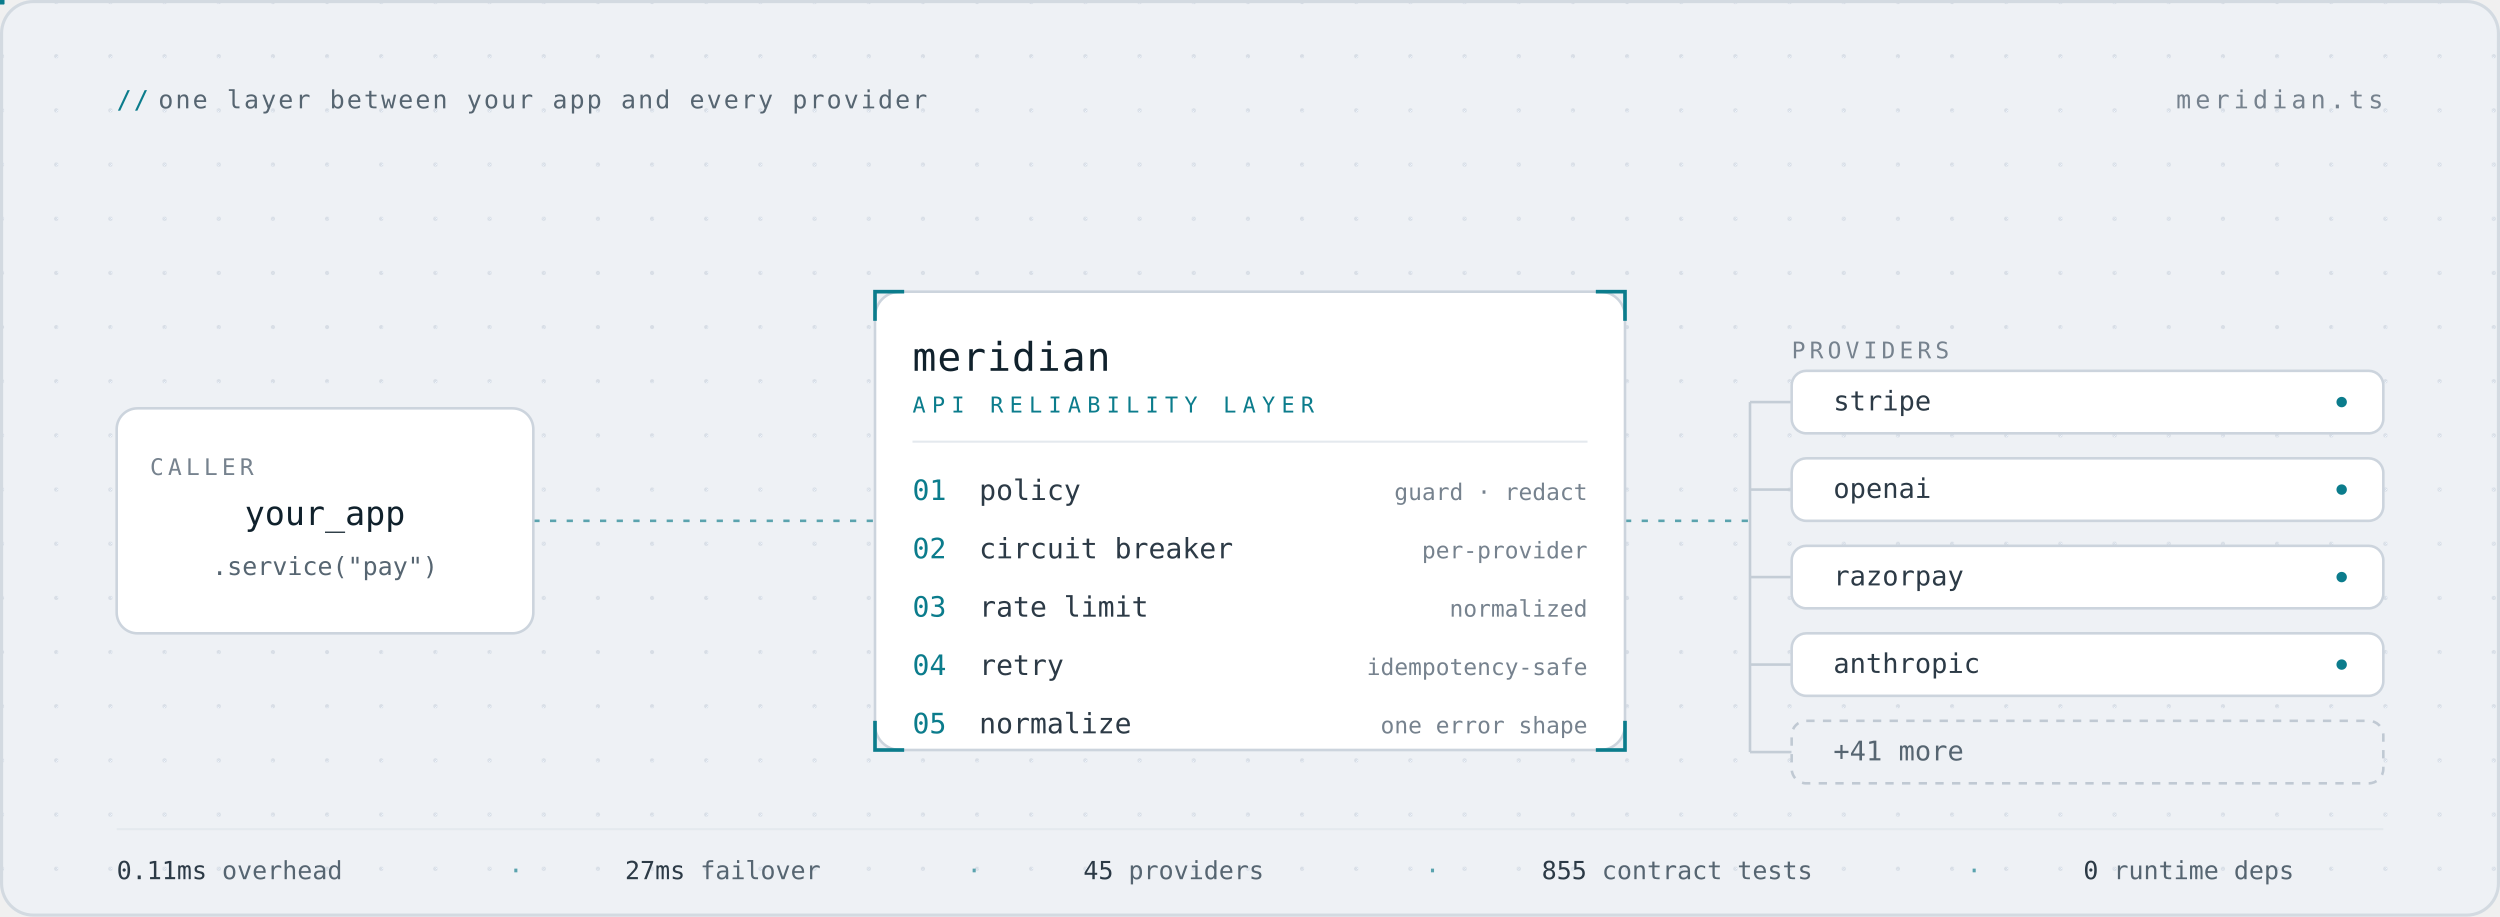
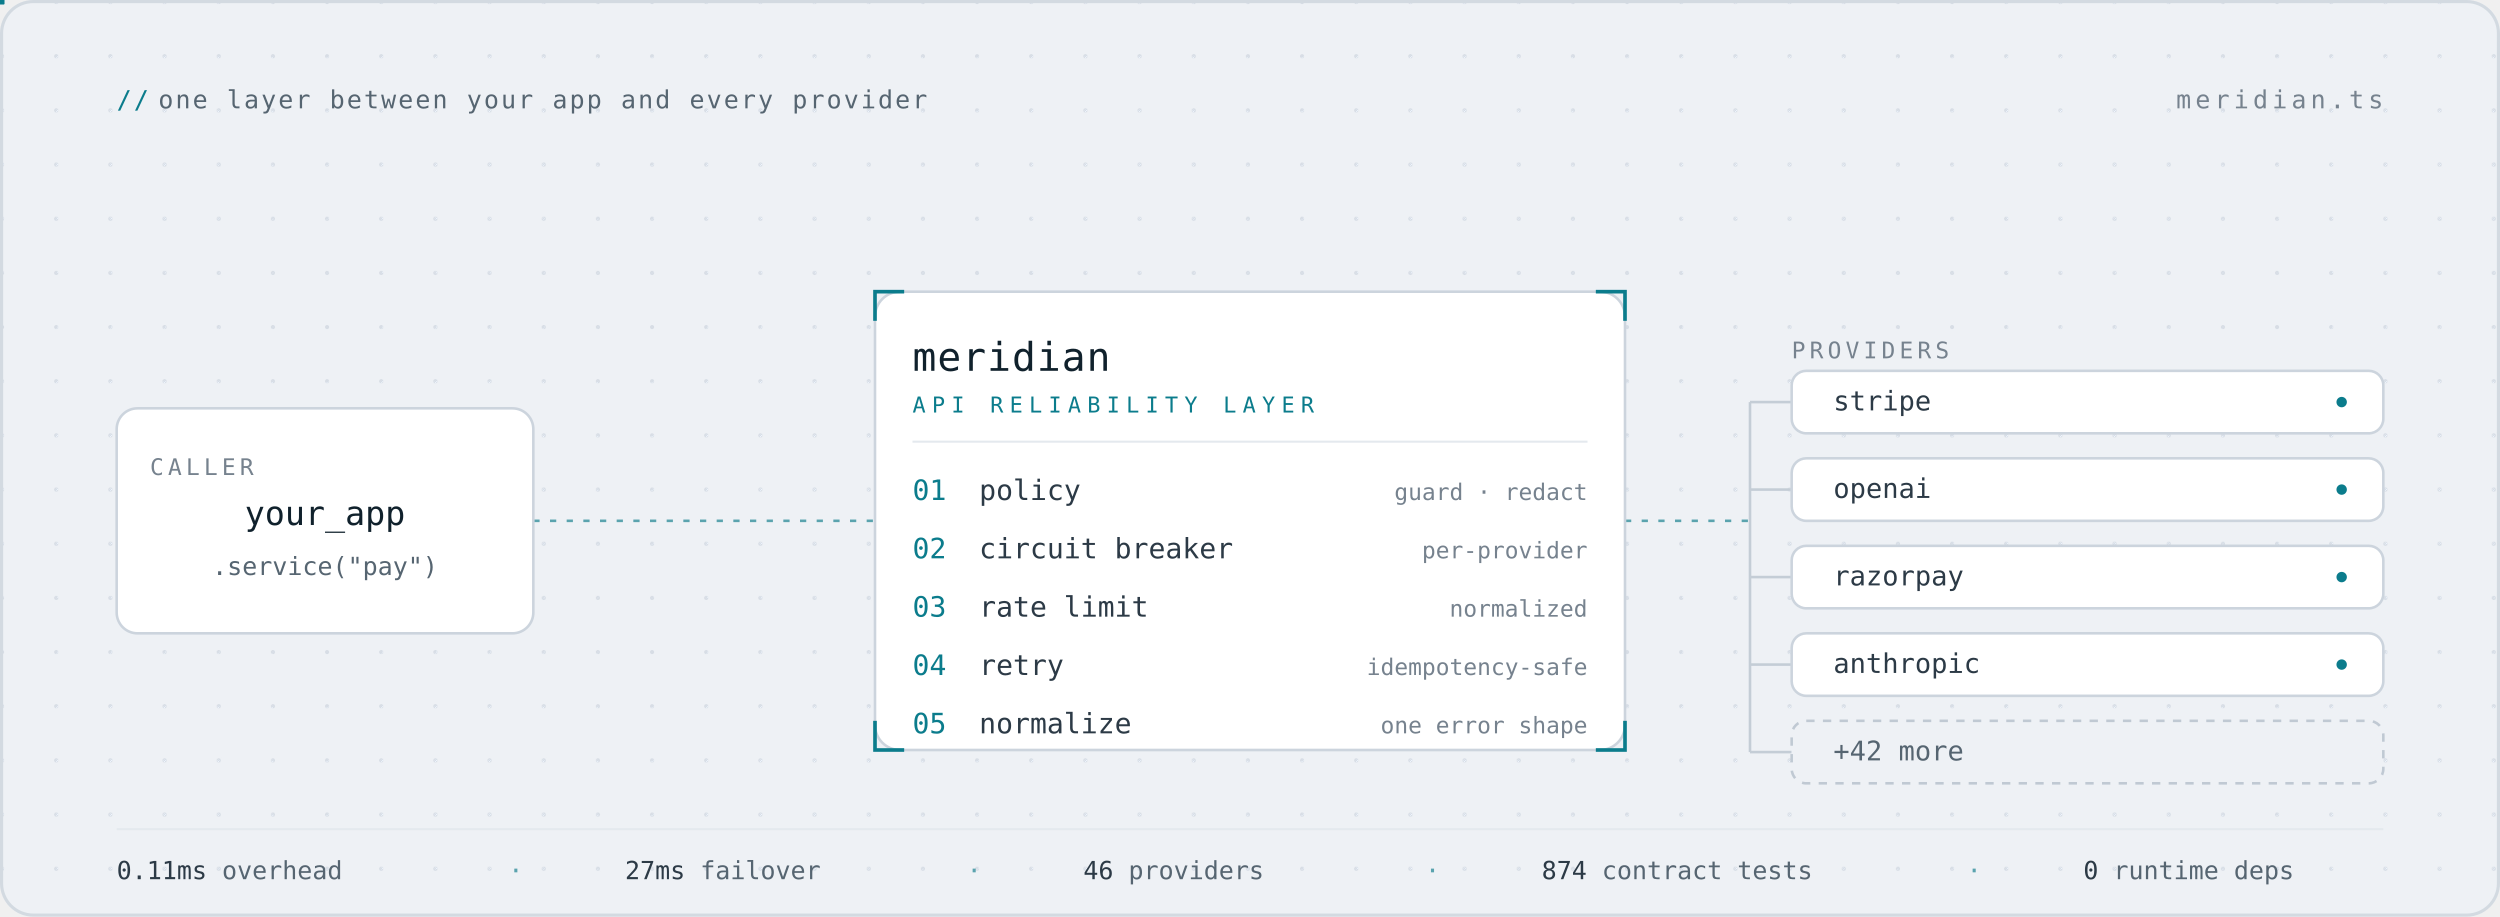
- <svg xmlns="http://www.w3.org/2000/svg" xmlns:xlink="http://www.w3.org/1999/xlink" viewBox="0 0 1200 440" width="1200" height="440" font-family="ui-monospace, 'SF Mono', 'JetBrains Mono', 'Fira Code', Menlo, Consolas, monospace" role="img" aria-label="Meridian sits between your application and every external API, applying policy, circuit breaking, rate limiting, retry, and normalization before requests reach Stripe, OpenAI, Razorpay, Anthropic, and 41 more providers.">
+ <svg xmlns="http://www.w3.org/2000/svg" xmlns:xlink="http://www.w3.org/1999/xlink" viewBox="0 0 1200 440" width="1200" height="440" font-family="ui-monospace, 'SF Mono', 'JetBrains Mono', 'Fira Code', Menlo, Consolas, monospace" role="img" aria-label="Meridian sits between your application and every external API, applying policy, circuit breaking, rate limiting, retry, and normalization before requests reach Stripe, OpenAI, Razorpay, Anthropic, and 42 more providers.">
  <defs>
    <pattern id="dots" width="26" height="26" patternUnits="userSpaceOnUse">
      <circle cx="1" cy="1" r="1" fill="#D7DDE5" />
    </pattern>
  </defs>
  <rect x="0" y="0" width="1200" height="440" rx="16" fill="#EEF1F5" />
  <rect x="0" y="0" width="1200" height="440" rx="16" fill="url(#dots)" />
  <rect x="0.75" y="0.75" width="1198.5" height="438.5" rx="15.25" fill="none" stroke="#D3DAE1" stroke-width="1.5" />
  <text x="56" y="52" fill="#0B7C8C" font-size="12" letter-spacing="1">//</text>
  <text x="76" y="52" fill="#566571" font-size="12" letter-spacing="1">one layer between your app and every provider</text>
  <text x="1144" y="52" text-anchor="end" fill="#76828E" font-size="12" letter-spacing="2">meridian.ts</text>
  <g stroke="#5AA3AE" stroke-width="1.25" fill="none">
    <path d="M256 250 L420 250" stroke-dasharray="3 5">
      <animate attributeName="stroke-dashoffset" values="8;0" dur="0.7s" repeatCount="indefinite" />
    </path>
    <path d="M780 250 L840 250" stroke-dasharray="3 5">
      <animate attributeName="stroke-dashoffset" values="8;0" dur="0.7s" repeatCount="indefinite" />
    </path>
    <path d="M840 193 L840 361" stroke="#C4CDD6" />
    <path d="M840 193 L860 193 M840 235 L860 235 M840 277 L860 277 M840 319 L860 319 M840 361 L860 361" stroke="#C4CDD6" />
  </g>
  <path id="m0" d="M256 250 L420 250" fill="none" />
  <path id="m1" d="M780 250 L840 250 L840 193 L860 193" fill="none" />
  <path id="m2" d="M780 250 L840 250 L840 277 L860 277" fill="none" />
  <path id="m3" d="M780 250 L840 250 L840 361 L860 361" fill="none" />
  <rect x="-2" y="-2" width="4" height="4" fill="#0B7C8C">
    <animateMotion dur="1.5s" repeatCount="indefinite">
      <mpath xlink:href="#m0" />
    </animateMotion>
    <animate attributeName="opacity" values="0;1;1;0" dur="1.5s" repeatCount="indefinite" />
  </rect>
  <rect x="-2" y="-2" width="4" height="4" fill="#0B7C8C">
    <animateMotion dur="1.7s" begin="0.3s" repeatCount="indefinite">
      <mpath xlink:href="#m1" />
    </animateMotion>
    <animate attributeName="opacity" values="0;1;1;0" dur="1.7s" begin="0.3s" repeatCount="indefinite" />
  </rect>
  <rect x="-2" y="-2" width="4" height="4" fill="#0B7C8C">
    <animateMotion dur="1.7s" begin="0.9s" repeatCount="indefinite">
      <mpath xlink:href="#m2" />
    </animateMotion>
    <animate attributeName="opacity" values="0;1;1;0" dur="1.7s" begin="0.9s" repeatCount="indefinite" />
  </rect>
  <rect x="-2" y="-2" width="4" height="4" fill="#0B7C8C">
    <animateMotion dur="1.7s" begin="1.4s" repeatCount="indefinite">
      <mpath xlink:href="#m3" />
    </animateMotion>
    <animate attributeName="opacity" values="0;1;1;0" dur="1.7s" begin="1.4s" repeatCount="indefinite" />
  </rect>
  <rect x="56" y="196" width="200" height="108" rx="10" fill="#FFFFFF" stroke="#CCD4DD" stroke-width="1.25" />
  <text x="72" y="228" fill="#76828E" font-size="11" letter-spacing="2">CALLER</text>
  <text x="156" y="252" text-anchor="middle" fill="#10212C" font-size="16">your_app</text>
  <text x="156" y="276" text-anchor="middle" fill="#566571" font-size="12">.service("pay")</text>
  <rect x="420" y="140" width="360" height="220" rx="12" fill="#FFFFFF" stroke="#CCD4DD" stroke-width="1.25" />
  <g stroke="#0B7C8C" stroke-width="1.75" fill="none">
    <path d="M420 154 L420 140 L434 140" />
    <path d="M766 140 L780 140 L780 154" />
    <path d="M420 346 L420 360 L434 360" />
    <path d="M766 360 L780 360 L780 346" />
  </g>
  <text x="438" y="178" fill="#10212C" font-size="19" letter-spacing="0.5">meridian</text>
  <text x="438" y="198" fill="#0B7C8C" font-size="10.5" letter-spacing="3">API RELIABILITY LAYER</text>
  <line x1="438" y1="212" x2="762" y2="212" stroke="#E4E9EE" stroke-width="1" />
  <g font-size="13.5">
    <text x="438" y="240" fill="#0B7C8C">01</text>
    <text x="470" y="240" fill="#2C3A46">policy</text>
    <text x="762" y="240" text-anchor="end" fill="#76828E" font-size="11">guard · redact</text>
    <text x="438" y="268" fill="#0B7C8C">02</text>
    <text x="470" y="268" fill="#2C3A46">circuit breaker</text>
    <text x="762" y="268" text-anchor="end" fill="#76828E" font-size="11">per-provider</text>
    <text x="438" y="296" fill="#0B7C8C">03</text>
    <text x="470" y="296" fill="#2C3A46">rate limit</text>
    <text x="762" y="296" text-anchor="end" fill="#76828E" font-size="11">normalized</text>
    <text x="438" y="324" fill="#0B7C8C">04</text>
    <text x="470" y="324" fill="#2C3A46">retry</text>
    <text x="762" y="324" text-anchor="end" fill="#76828E" font-size="11">idempotency-safe</text>
    <text x="438" y="352" fill="#0B7C8C">05</text>
    <text x="470" y="352" fill="#2C3A46">normalize</text>
    <text x="762" y="352" text-anchor="end" fill="#76828E" font-size="11">one error shape</text>
  </g>
  <text x="860" y="172" fill="#76828E" font-size="11" letter-spacing="2">PROVIDERS</text>
  <g font-size="13">
    <rect x="860" y="178" width="284" height="30" rx="7" fill="#FFFFFF" stroke="#CCD4DD" stroke-width="1.25" />
    <text x="880" y="197" fill="#2C3A46">stripe</text>
    <circle cx="1124" cy="193" r="2.5" fill="#0B7C8C" />
    <rect x="860" y="220" width="284" height="30" rx="7" fill="#FFFFFF" stroke="#CCD4DD" stroke-width="1.25" />
    <text x="880" y="239" fill="#2C3A46">openai</text>
    <circle cx="1124" cy="235" r="2.5" fill="#0B7C8C" />
    <rect x="860" y="262" width="284" height="30" rx="7" fill="#FFFFFF" stroke="#CCD4DD" stroke-width="1.25" />
    <text x="880" y="281" fill="#2C3A46">razorpay</text>
    <circle cx="1124" cy="277" r="2.5" fill="#0B7C8C" />
    <rect x="860" y="304" width="284" height="30" rx="7" fill="#FFFFFF" stroke="#CCD4DD" stroke-width="1.25" />
    <text x="880" y="323" fill="#2C3A46">anthropic</text>
    <circle cx="1124" cy="319" r="2.5" fill="#0B7C8C" />
    <rect x="860" y="346" width="284" height="30" rx="7" fill="#EEF1F5" stroke="#C0C9D3" stroke-width="1.25" stroke-dasharray="4 4" />
-     <text x="880" y="365" fill="#566571">+41 more</text>
+     <text x="880" y="365" fill="#566571">+42 more</text>
  </g>
  <line x1="56" y1="398" x2="1144" y2="398" stroke="#E4E9EE" stroke-width="1" />
  <g font-size="12" fill="#566571">
    <text x="56" y="422">
      <tspan fill="#2C3A46">0.11ms</tspan> overhead</text>
    <text x="300" y="422">
      <tspan fill="#2C3A46">27ms</tspan> failover</text>
    <text x="520" y="422">
-       <tspan fill="#2C3A46">45</tspan> providers</text>
+       <tspan fill="#2C3A46">46</tspan> providers</text>
    <text x="740" y="422">
-       <tspan fill="#2C3A46">855</tspan> contract tests</text>
+       <tspan fill="#2C3A46">874</tspan> contract tests</text>
    <text x="1000" y="422">
      <tspan fill="#2C3A46">0</tspan> runtime deps</text>
  </g>
  <g fill="#5AA3AE">
    <text x="244" y="422">·</text>
    <text x="464" y="422">·</text>
    <text x="684" y="422">·</text>
    <text x="944" y="422">·</text>
  </g>
</svg>
